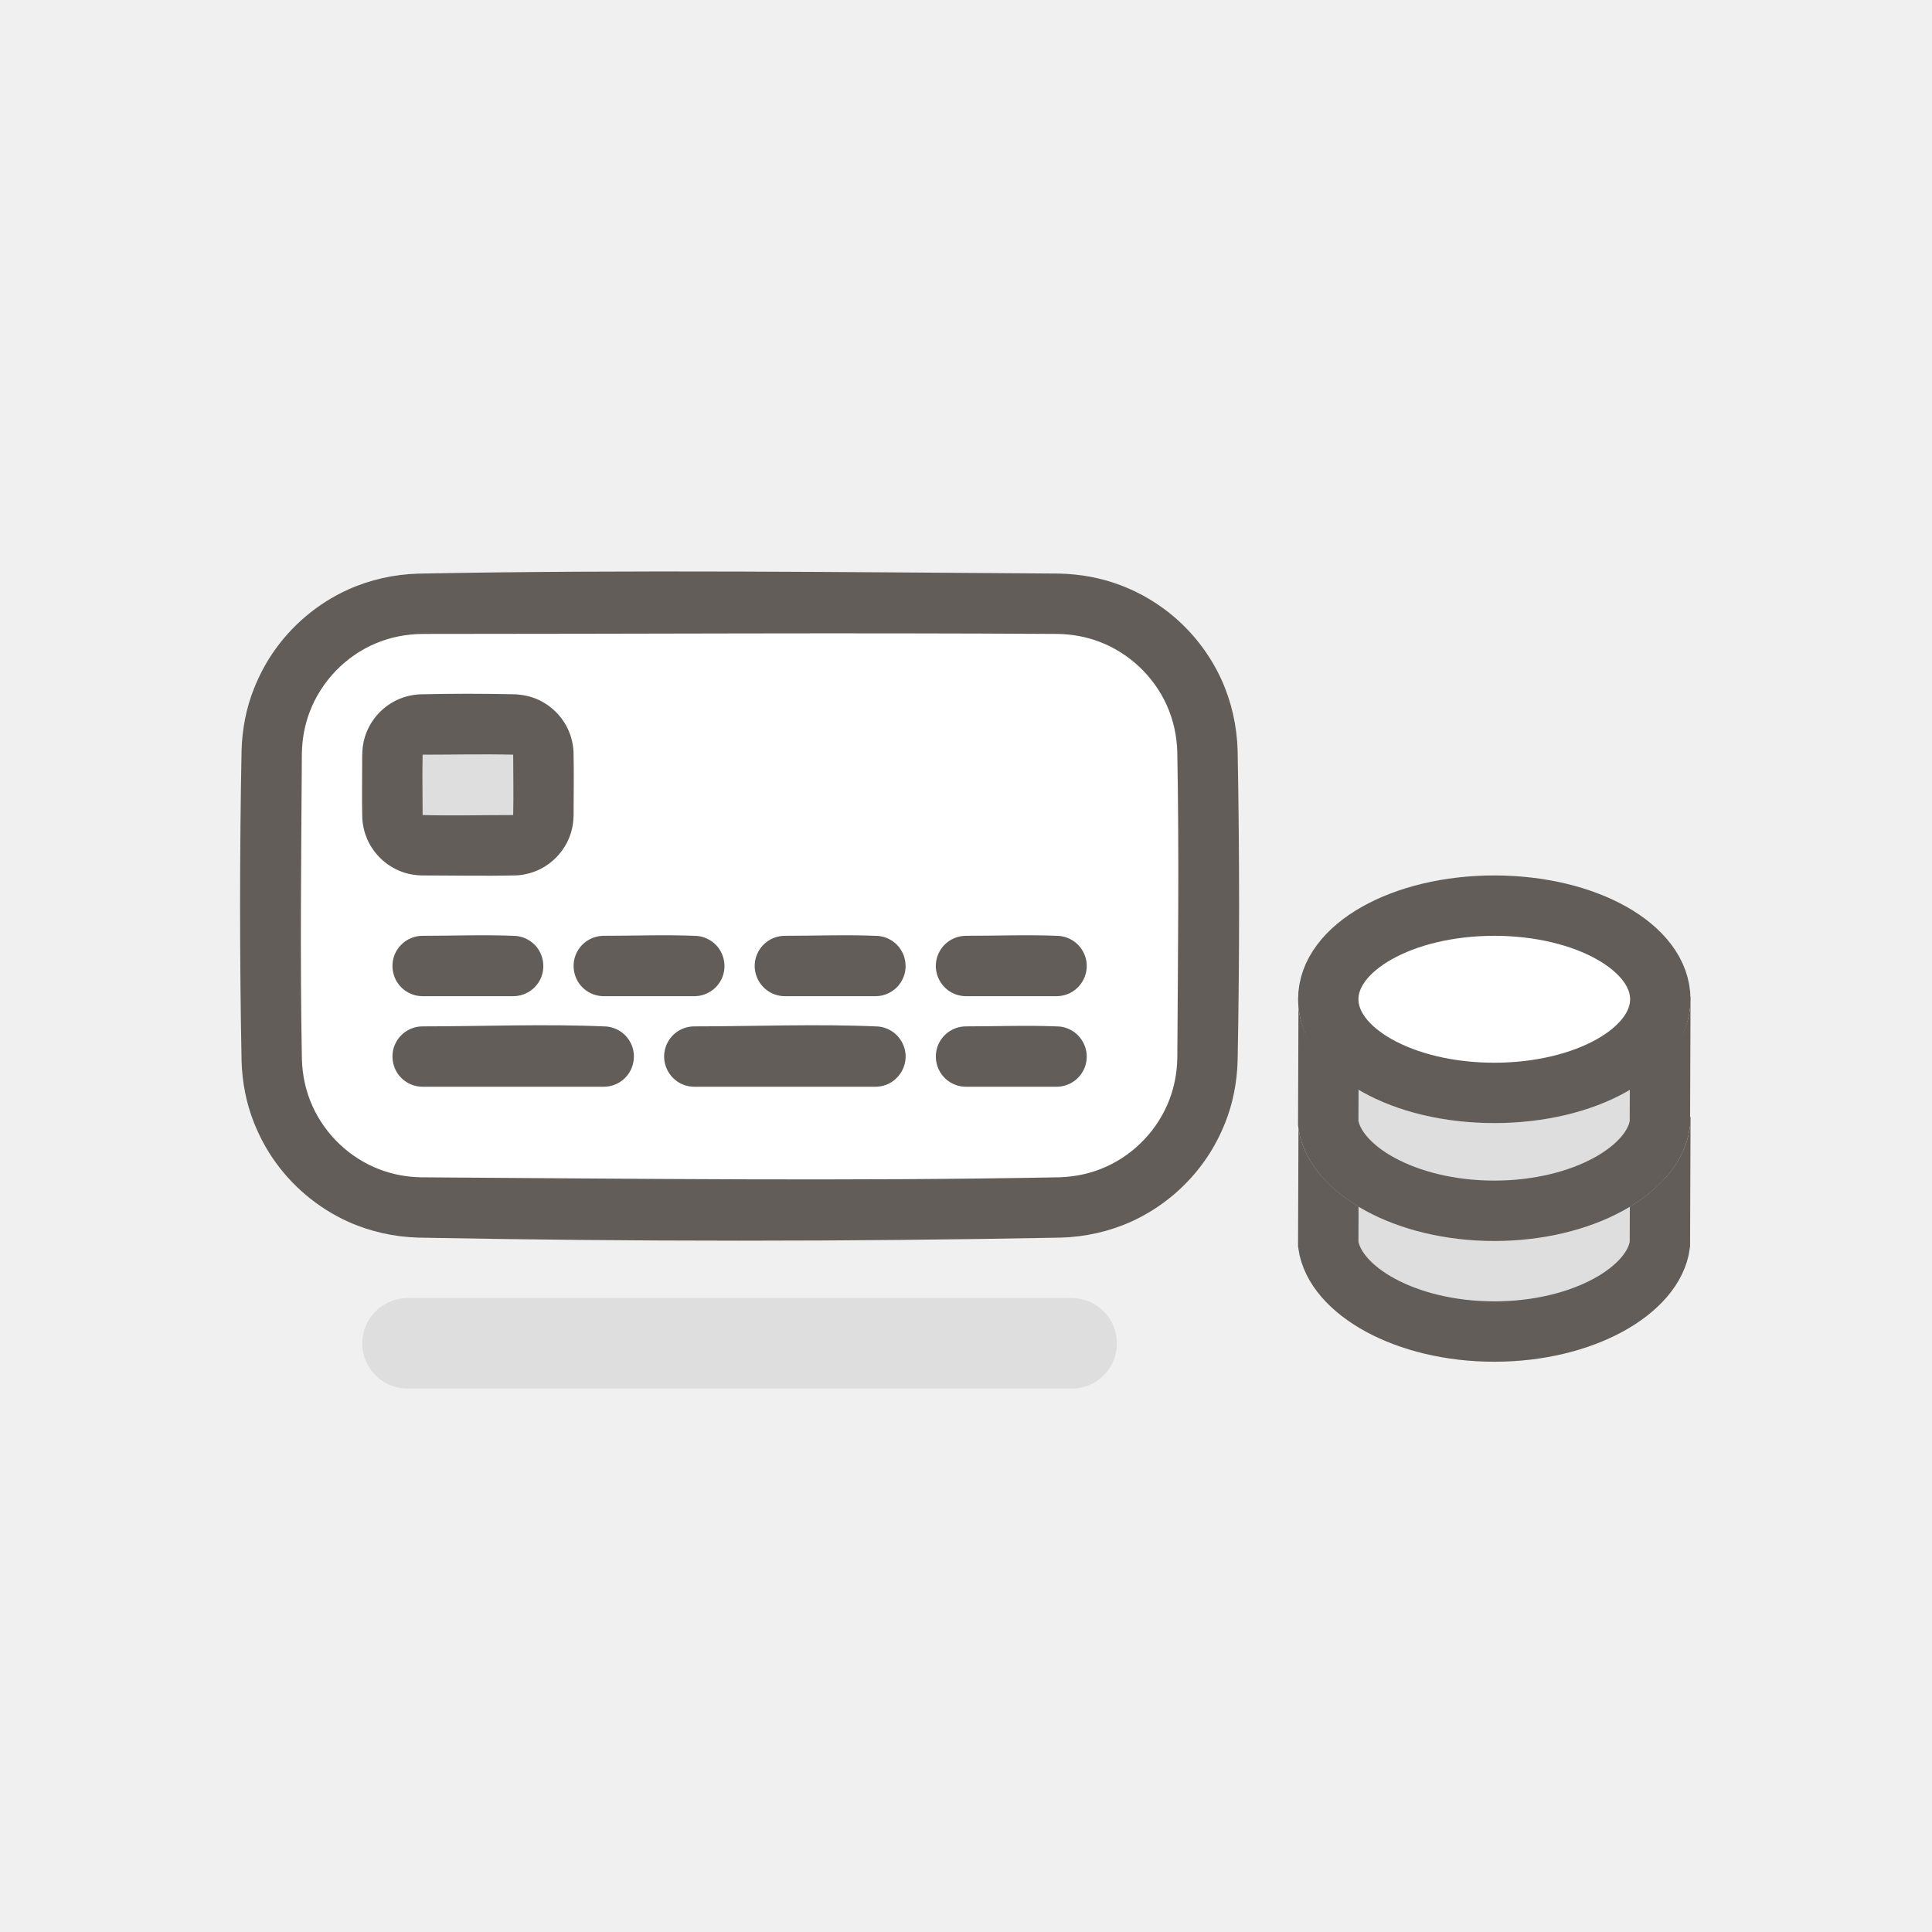
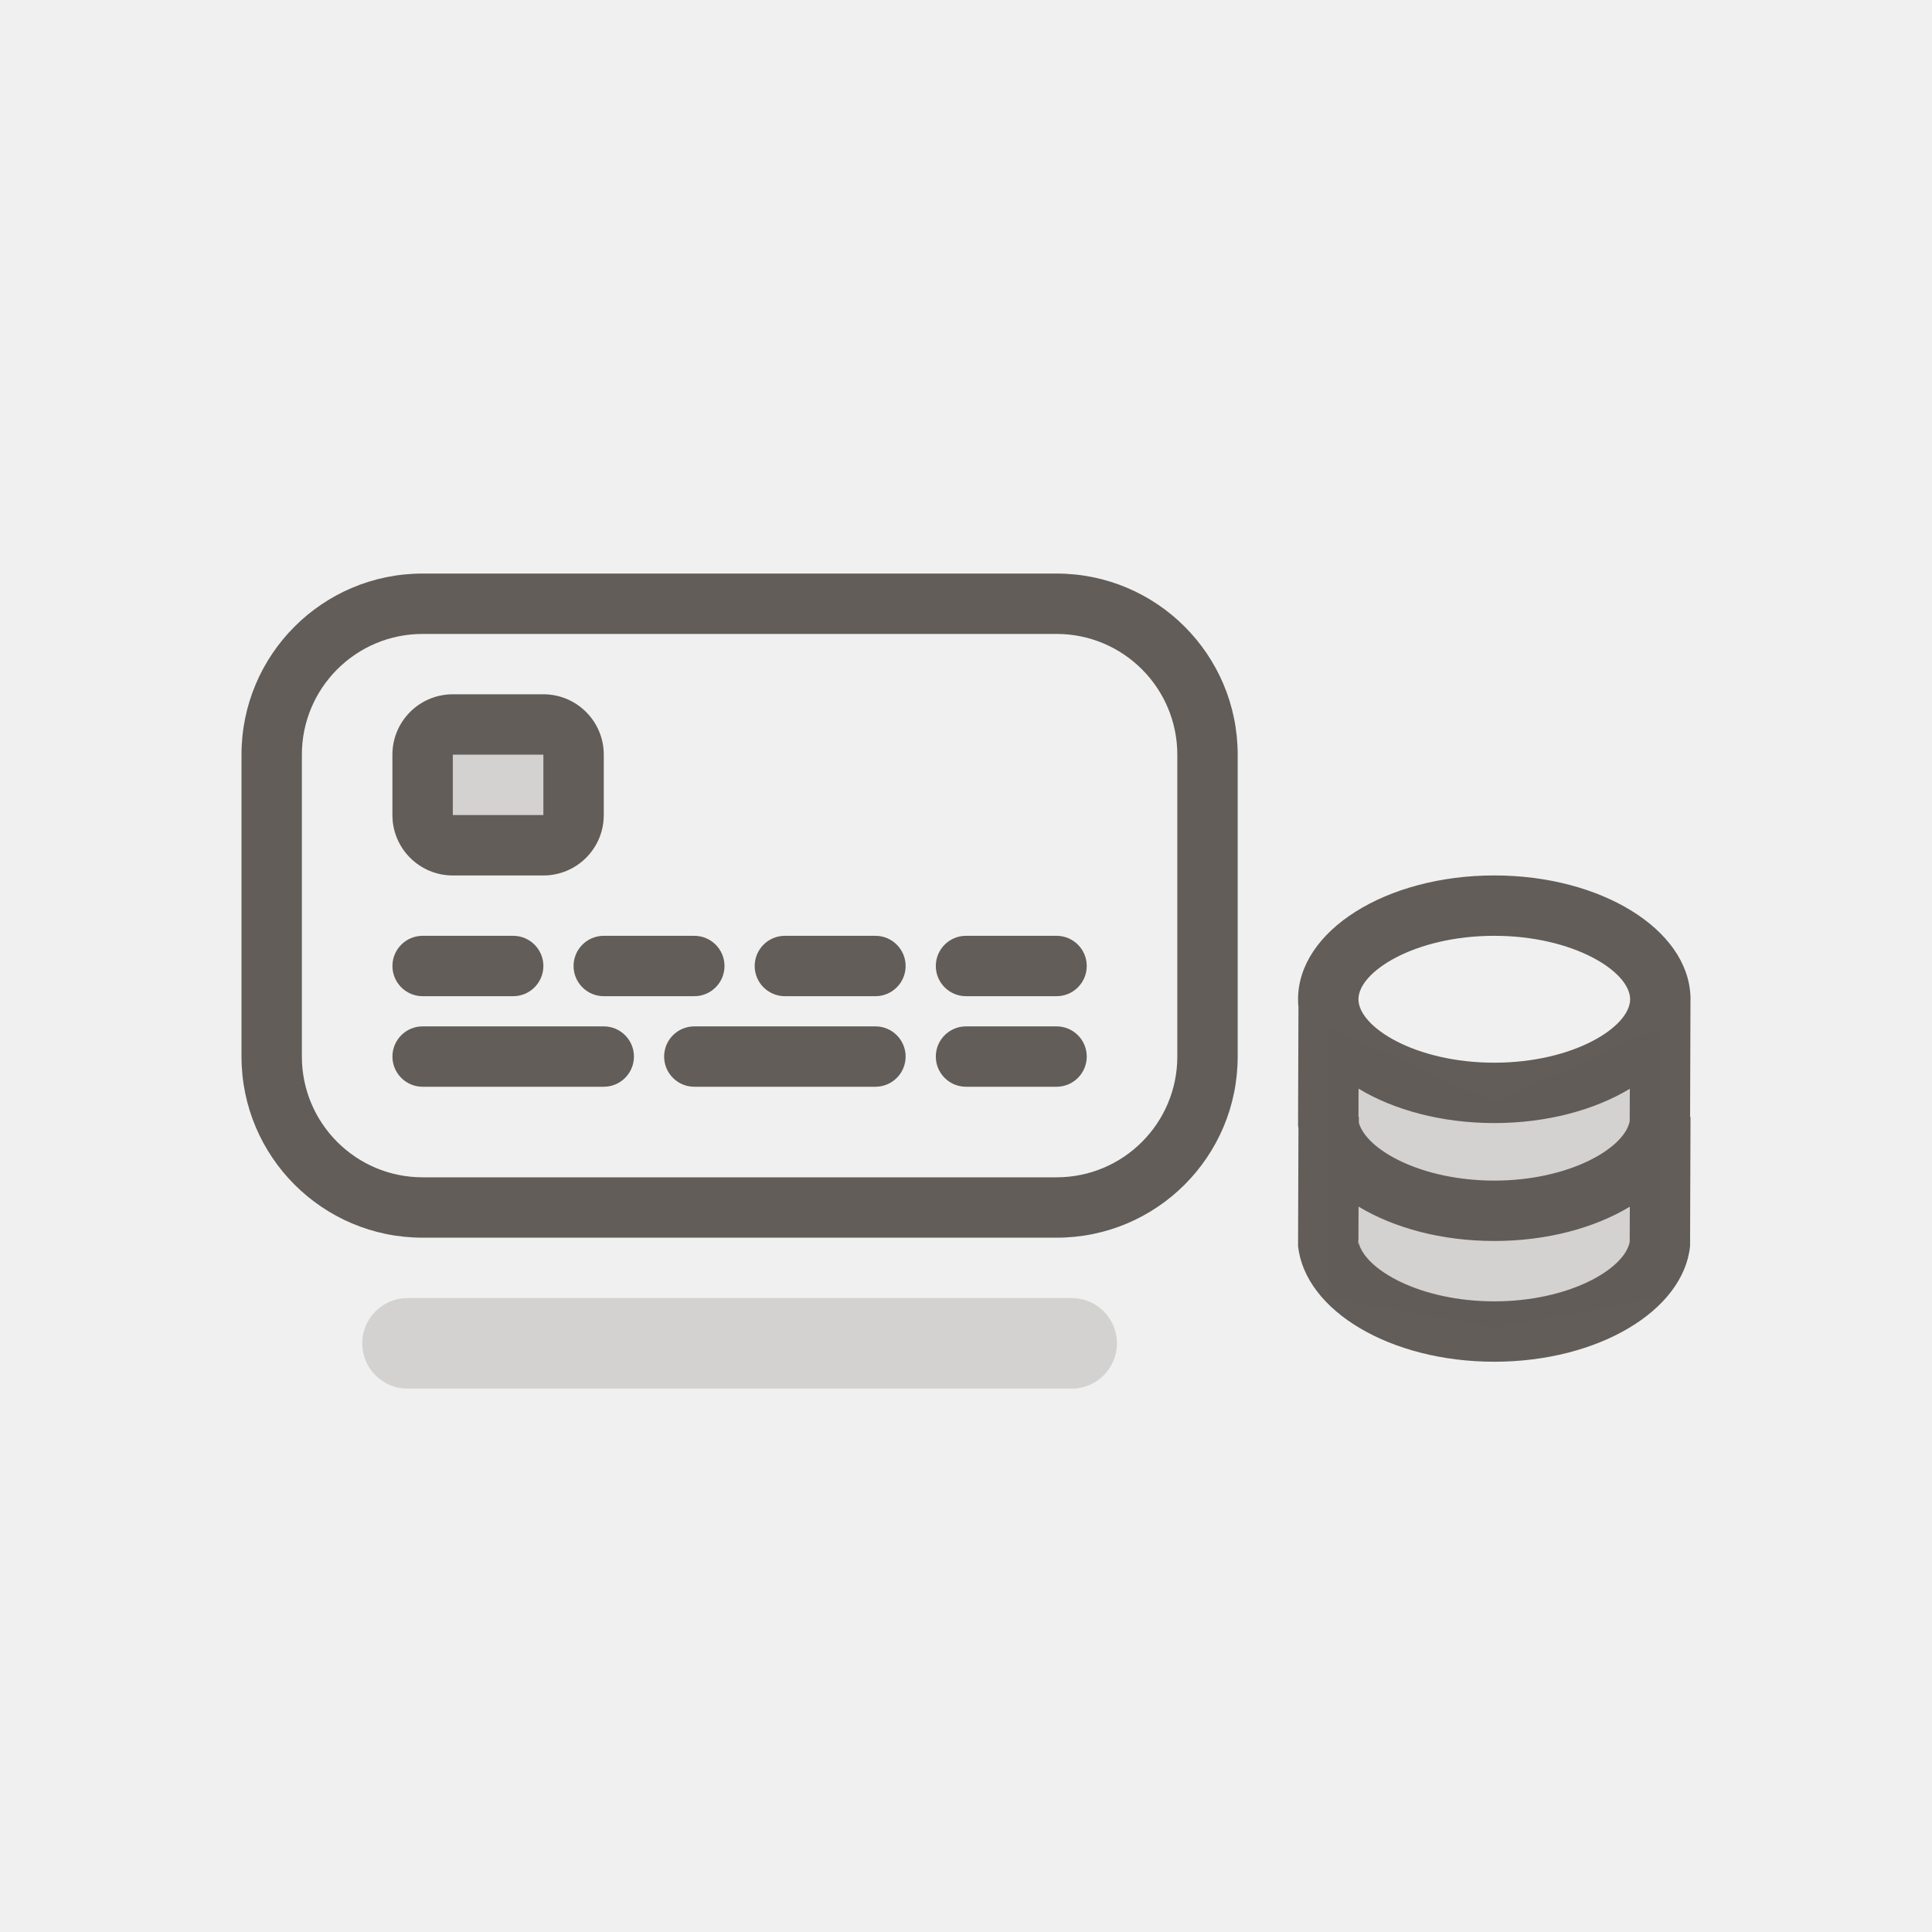
- <svg xmlns="http://www.w3.org/2000/svg" width="100%" height="100%" viewBox="0 0 64 64" version="1.1" xml:space="preserve" style="fill-rule:evenodd;clip-rule:evenodd;">
-   <g transform="matrix(1,0,0,1,8,19)">
-     <path id="a" d="M6,0L27,0C30.314,0 33,2.686 33,6L33,16C33,19.314 30.314,22 27,22L6,22C2.686,22 0,19.314 0,16L0,6C0,2.686 2.686,0 6,0L6,0Z" style="fill:white;" />
-     <path d="M27.077,0C27.78,0.014 28.474,0.14 29.132,0.39C29.787,0.639 30.397,1.004 30.927,1.463C31.582,2.031 32.112,2.74 32.47,3.53C32.799,4.26 32.973,5.046 32.998,5.846C33.063,9.281 33.063,12.719 32.998,16.154C32.976,16.854 32.844,17.552 32.582,18.203C32.42,18.607 32.219,18.994 31.975,19.355C31.354,20.274 30.48,21.013 29.47,21.47C28.74,21.799 27.954,21.973 27.154,21.998C20.053,22.133 12.947,22.133 5.846,21.998C5.046,21.973 4.26,21.799 3.53,21.47C2.52,21.013 1.646,20.274 1.025,19.355C0.781,18.994 0.58,18.607 0.418,18.203C0.156,17.552 0.024,16.854 0.002,16.154C-0.063,12.719 -0.063,9.281 0.002,5.846C0.024,5.146 0.156,4.448 0.418,3.797C0.58,3.393 0.781,3.006 1.025,2.645C1.646,1.726 2.52,0.987 3.53,0.53C4.26,0.201 5.046,0.027 5.846,0.002C12.922,-0.133 20,-0.044 27.077,0ZM6.003,2C5.467,2.003 4.938,2.105 4.443,2.314C3.446,2.736 2.644,3.567 2.26,4.579C2.093,5.017 2.009,5.48 2,5.948C1.979,9.333 1.937,12.719 2.001,16.104C2.018,16.636 2.133,17.16 2.353,17.646C2.785,18.602 3.597,19.368 4.579,19.74C5.017,19.907 5.48,19.991 5.948,20C13,20.044 20.053,20.133 27.104,19.999C27.636,19.982 28.16,19.867 28.646,19.647C29.602,19.215 30.368,18.403 30.74,17.421C30.907,16.983 30.991,16.52 31,16.052C31.021,12.667 31.063,9.281 30.999,5.896C30.982,5.364 30.867,4.84 30.647,4.354C30.215,3.398 29.403,2.632 28.421,2.26C27.983,2.093 27.52,2.009 27.052,2C20.036,1.956 13.019,2 6.003,2Z" style="fill:rgb(98,93,88);fill-rule:nonzero;" />
-     <g transform="matrix(1,0,0,-1,0,51)">
-       <path d="M5.5,24L27.5,24C28.328,24 29,24.672 29,25.5C29,26.328 28.328,27 27.5,27L5.5,27C4.672,27 4,26.328 4,25.5C4,24.672 4.672,24 5.5,24Z" style="fill:rgb(222,222,222);" />
-     </g>
-     <path id="b" d="M6,4L9,4C10.105,4 11,4.895 11,6L11,8C11,9.105 10.105,10 9,10L6,10C4.895,10 4,9.105 4,8L4,6C4,4.895 4.895,4 6,4Z" style="fill:rgb(222,222,222);" />
-     <path d="M9.102,4.002C9.303,4.018 9.498,4.052 9.688,4.121C10.204,4.31 10.628,4.714 10.843,5.221C10.907,5.373 10.952,5.533 10.977,5.697C10.991,5.786 10.991,5.808 10.998,5.898C11.016,6.603 11,7.308 11,8.013C10.995,8.211 10.969,8.405 10.91,8.594C10.737,9.152 10.317,9.615 9.779,9.843C9.627,9.907 9.467,9.952 9.303,9.977C9.214,9.991 9.192,9.991 9.102,9.998C8.064,10.024 7.026,10 5.987,10C5.789,9.995 5.595,9.969 5.406,9.91C4.848,9.737 4.385,9.317 4.157,8.779C4.093,8.627 4.048,8.467 4.023,8.303C4.009,8.214 4.009,8.192 4.002,8.102C3.984,7.397 4,6.692 4,5.987C4.005,5.789 4.031,5.595 4.09,5.406C4.263,4.848 4.683,4.385 5.221,4.157C5.373,4.093 5.533,4.048 5.697,4.023C5.786,4.009 5.808,4.009 5.898,4.002C6.966,3.975 8.034,3.975 9.102,4.002ZM6.013,6L6,6C5.984,6.662 6,7.325 6,7.987L6,8C6.996,8.025 7.992,8 8.987,8L9,8C9.016,7.338 9,6.675 9,6.013L9,6C8.004,5.975 7.008,6 6.013,6Z" style="fill:rgb(98,93,88);fill-rule:nonzero;" />
-     <path d="M12.09,15.004C12.169,15.015 12.189,15.015 12.266,15.036C12.469,15.092 12.651,15.212 12.782,15.377C12.856,15.47 12.914,15.577 12.951,15.691C13.073,16.068 12.956,16.492 12.658,16.753C12.59,16.812 12.515,16.862 12.434,16.901C12.326,16.953 12.209,16.985 12.09,16.996C12.06,16.999 12.03,16.999 12,17L6,17C5.97,16.999 5.94,16.999 5.91,16.996C5.791,16.985 5.674,16.953 5.566,16.901C5.458,16.849 5.36,16.778 5.277,16.691C5.003,16.405 4.925,15.971 5.08,15.607C5.128,15.497 5.194,15.395 5.277,15.309C5.422,15.157 5.615,15.054 5.821,15.016C5.9,15.002 5.92,15.004 6,15C8.03,15 10.062,14.913 12.09,15.004ZM21.09,15.004C21.169,15.015 21.189,15.015 21.266,15.036C21.469,15.092 21.651,15.212 21.782,15.377C21.856,15.47 21.914,15.577 21.951,15.691C21.979,15.776 21.995,15.865 21.999,15.955C22.017,16.351 21.791,16.729 21.434,16.901C21.326,16.953 21.209,16.985 21.09,16.996C21.06,16.999 21.03,16.999 21,17L15,17C14.97,16.999 14.94,16.999 14.91,16.996C14.791,16.985 14.674,16.953 14.566,16.901C14.209,16.729 13.983,16.351 14.001,15.955C14.006,15.836 14.033,15.717 14.08,15.607C14.128,15.497 14.194,15.395 14.277,15.309C14.422,15.157 14.615,15.054 14.821,15.016C14.9,15.002 14.92,15.004 15,15C17.03,15 19.062,14.913 21.09,15.004ZM27.09,15.004C27.119,15.008 27.149,15.011 27.179,15.016C27.296,15.037 27.41,15.08 27.513,15.142C27.853,15.345 28.044,15.742 27.991,16.134C27.979,16.223 27.955,16.31 27.92,16.393C27.872,16.503 27.806,16.605 27.723,16.691C27.578,16.843 27.385,16.946 27.179,16.984C27.1,16.998 27.08,16.996 27,17L24,17C23.97,16.999 23.94,16.999 23.91,16.996C23.791,16.985 23.674,16.953 23.566,16.901C23.458,16.849 23.36,16.778 23.277,16.691C23.003,16.405 22.925,15.971 23.08,15.607C23.128,15.497 23.194,15.395 23.277,15.309C23.422,15.157 23.615,15.054 23.821,15.016C23.9,15.002 23.92,15.004 24,15C25.03,15 26.061,14.958 27.09,15.004ZM9.09,12.004C9.169,12.015 9.189,12.015 9.266,12.036C9.469,12.092 9.651,12.212 9.782,12.377C10.029,12.686 10.068,13.125 9.881,13.474C9.838,13.553 9.785,13.626 9.723,13.691C9.64,13.778 9.542,13.849 9.434,13.901C9.326,13.953 9.209,13.985 9.09,13.996C9.06,13.999 9.03,13.999 9,14L6,14C5.92,13.996 5.9,13.998 5.821,13.984C5.615,13.946 5.422,13.843 5.277,13.691C5.003,13.405 4.925,12.971 5.08,12.607C5.128,12.497 5.194,12.395 5.277,12.309C5.36,12.222 5.458,12.151 5.566,12.099C5.674,12.047 5.791,12.015 5.91,12.004C5.94,12.001 5.97,12.001 6,12C7.03,12 8.061,11.958 9.09,12.004ZM15.09,12.004C15.119,12.008 15.149,12.011 15.179,12.016C15.296,12.037 15.41,12.08 15.513,12.142C15.59,12.188 15.661,12.244 15.723,12.309C15.997,12.595 16.075,13.029 15.92,13.393C15.872,13.503 15.806,13.605 15.723,13.691C15.578,13.843 15.385,13.946 15.179,13.984C15.1,13.998 15.08,13.996 15,14L12,14C11.97,13.999 11.94,13.999 11.91,13.996C11.791,13.985 11.674,13.953 11.566,13.901C11.458,13.849 11.36,13.778 11.277,13.691C11.003,13.405 10.925,12.971 11.08,12.607C11.128,12.497 11.194,12.395 11.277,12.309C11.422,12.157 11.615,12.054 11.821,12.016C11.9,12.002 11.92,12.004 12,12C13.03,12 14.061,11.958 15.09,12.004ZM21.09,12.004C21.119,12.008 21.149,12.011 21.179,12.016C21.296,12.037 21.41,12.08 21.513,12.142C21.59,12.188 21.661,12.244 21.723,12.309C21.997,12.595 22.075,13.029 21.92,13.393C21.872,13.503 21.806,13.605 21.723,13.691C21.578,13.843 21.385,13.946 21.179,13.984C21.1,13.998 21.08,13.996 21,14L18,14C17.97,13.999 17.94,13.999 17.91,13.996C17.791,13.985 17.674,13.953 17.566,13.901C17.209,13.729 16.983,13.351 17.001,12.955C17.006,12.836 17.033,12.717 17.08,12.607C17.128,12.497 17.194,12.395 17.277,12.309C17.422,12.157 17.615,12.054 17.821,12.016C17.9,12.002 17.92,12.004 18,12C19.03,12 20.061,11.958 21.09,12.004ZM27.09,12.004C27.169,12.015 27.189,12.015 27.266,12.036C27.469,12.092 27.651,12.212 27.782,12.377C27.856,12.47 27.914,12.577 27.951,12.691C27.979,12.776 27.995,12.865 27.999,12.955C28.017,13.351 27.791,13.729 27.434,13.901C27.326,13.953 27.209,13.985 27.09,13.996C27.06,13.999 27.03,13.999 27,14L24,14C23.97,13.999 23.94,13.999 23.91,13.996C23.791,13.985 23.674,13.953 23.566,13.901C23.209,13.729 22.983,13.351 23.001,12.955C23.006,12.836 23.033,12.717 23.08,12.607C23.128,12.497 23.194,12.395 23.277,12.309C23.422,12.157 23.615,12.054 23.821,12.016C23.9,12.002 23.92,12.004 24,12C25.03,12 26.061,11.958 27.09,12.004Z" style="fill:rgb(98,93,88);fill-rule:nonzero;" />
-     <g transform="matrix(1,0,0,1,35,10)">
-       <path id="c" d="M0.014,8L0,12.281C0.237,14.419 3.056,16.109 6.5,16.109C9.944,16.109 12.763,14.419 12.986,12.281L13,8" style="fill:rgb(222,222,222);" />
-       <path d="M1.011,9L1,12.221C1.216,13.743 3.556,15.109 6.5,15.109C9.448,15.109 11.786,13.74 11.986,12.222L11.997,9L1.011,9Z" style="fill:none;stroke:rgb(98,93,88);stroke-width:2px;" />
-       <path id="d" d="M0.014,4L0,8.281C0.237,10.419 3.056,12.109 6.5,12.109C9.944,12.109 12.763,10.419 12.986,8.281L13,4" style="fill:rgb(222,222,222);" />
-       <path d="M1.011,5L1,8.221C1.216,9.743 3.556,11.109 6.5,11.109C9.448,11.109 11.786,9.74 11.986,8.222L11.997,5L1.011,5Z" style="fill:none;stroke:rgb(98,93,88);stroke-width:2px;" />
-       <g>
-         <ellipse id="e" cx="6.5" cy="4.102" rx="6.5" ry="4.102" style="fill:white;" />
-         <ellipse cx="6.5" cy="4.102" rx="5.5" ry="3.102" style="fill:none;stroke:rgb(98,93,88);stroke-width:2px;" />
-       </g>
-     </g>
+ <svg xmlns="http://www.w3.org/2000/svg" width="64" height="64" viewBox="0 0 64 64">
+   <g fill="#625D58" fill-rule="evenodd">
+     <path fill-opacity=".2" d="M15,23 L18,23 L18,23 C19.105,23 20,23.895 20,25 L20,27 L20,27 C20,28.105 19.105,29 18,29 L15,29 L15,29 C13.895,29 13,28.105 13,27 L13,25 L13,25 C13,23.895 13.895,23 15,23 Z" />
+     <path fill-opacity=".2" d="M13.5,43 L35.5,43 L35.5,43 C36.328,43 37,43.672 37,44.5 L37,44.5 L37,44.5 C37,45.328 36.328,46 35.5,46 L13.5,46 L13.5,46 C12.672,46 12,45.328 12,44.5 L12,44.5 L12,44.5 C12,43.672 12.672,43 13.5,43 Z" transform="matrix(1 0 0 -1 0 89)" />
+     <path fill-rule="nonzero" d="M14 19L35 19C38.314 19 41 21.686 41 25L41 35C41 38.314 38.314 41 35 41L14 41C10.686 41 8 38.314 8 35L8 25C8 21.686 10.686 19 14 19zM14 21C11.791 21 10 22.791 10 25L10 35C10 37.209 11.791 39 14 39L35 39C37.209 39 39 37.209 39 35L39 25C39 22.791 37.209 21 35 21L14 21zM15 23L18 23C19.105 23 20 23.895 20 25L20 27C20 28.105 19.105 29 18 29L15 29C13.895 29 13 28.105 13 27L13 25C13 23.895 13.895 23 15 23zM15 25L15 27 18 27 18 25 15 25zM14 33C13.448 33 13 32.552 13 32 13 31.448 13.448 31 14 31L17 31C17.552 31 18 31.448 18 32 18 32.552 17.552 33 17 33L14 33zM20 33C19.448 33 19 32.552 19 32 19 31.448 19.448 31 20 31L23 31C23.552 31 24 31.448 24 32 24 32.552 23.552 33 23 33L20 33zM14 36C13.448 36 13 35.552 13 35 13 34.448 13.448 34 14 34L20 34C20.552 34 21 34.448 21 35 21 35.552 20.552 36 20 36L14 36zM23 36C22.448 36 22 35.552 22 35 22 34.448 22.448 34 23 34L29 34C29.552 34 30 34.448 30 35 30 35.552 29.552 36 29 36L23 36zM26 33C25.448 33 25 32.552 25 32 25 31.448 25.448 31 26 31L29 31C29.552 31 30 31.448 30 32 30 32.552 29.552 33 29 33L26 33zM32 33C31.448 33 31 32.552 31 32 31 31.448 31.448 31 32 31L35 31C35.552 31 36 31.448 36 32 36 32.552 35.552 33 35 33L32 33zM32 36C31.448 36 31 35.552 31 35 31 34.448 31.448 34 32 34L35 34C35.552 34 36 34.448 36 35 36 35.552 35.552 36 35 36L32 36zM53.997 41.074L53.986 41.275 53.986 41.142C53.991 41.119 53.994 41.097 53.997 41.074zM44.988 41.061L45 41.288 45 41.139C44.995 41.113 44.991 41.087 44.988 41.061zM54 37L56 37 55.986 41.281C55.763 43.419 52.944 45.109 49.5 45.109 46.056 45.109 43.237 43.419 43 41.281L43.014 37 45.014 37 45 41.139C45.196 42.056 47.044 43.109 49.5 43.109 51.963 43.109 53.807 42.051 53.986 41.142L54 37zM44.988 41.061L45 41.288 45 41.139C44.995 41.113 44.991 41.087 44.988 41.061zM53.997 41.074L53.986 41.275 53.986 41.142C53.991 41.119 53.994 41.097 53.997 41.074zM43.013 33.363C43.004 33.277 43 33.189 43 33.102 43 30.836 45.91 29 49.5 29 53.036 29 55.913 30.782 55.998 33L56 33 56 33.067C56 33.079 56 33.09 56 33.102 56 33.119 56 33.136 55.999 33.153L55.987 37 56 37 55.986 41.281C55.763 43.419 52.944 45.109 49.5 45.109 46.056 45.109 43.237 43.419 43 41.281L43.013 37.381C43.008 37.348 43.004 37.315 43 37.281L43.013 33.363zM45.004 36.064L45.001 37 45.014 37 45.014 37.192C45.267 38.096 47.091 39.109 49.5 39.109 51.963 39.109 53.807 38.051 53.986 37.142L53.99 36.067C52.823 36.771 51.241 37.203 49.5 37.203 47.756 37.203 46.172 36.769 45.004 36.064zM47.037 40.805C46.277 40.608 45.589 40.324 45.004 39.971L45 41.139C45.196 42.056 47.044 43.109 49.5 43.109 51.963 43.109 53.807 42.051 53.986 41.142L53.99 39.973C53.407 40.325 52.72 40.609 51.961 40.805 51.202 41.001 50.371 41.109 49.5 41.109 48.628 41.109 47.797 41.001 47.037 40.805zM49.5 35.203C52.124 35.203 54 34.019 54 33.102 54 32.184 52.124 31 49.5 31 46.876 31 45 32.184 45 33.102 45 34.019 46.876 35.203 49.5 35.203z" />
+     <polygon fill-opacity=".2" points="44 34 49.5 36.5 55 34 55 43 49.5 44 44 43" />
  </g>
</svg>
